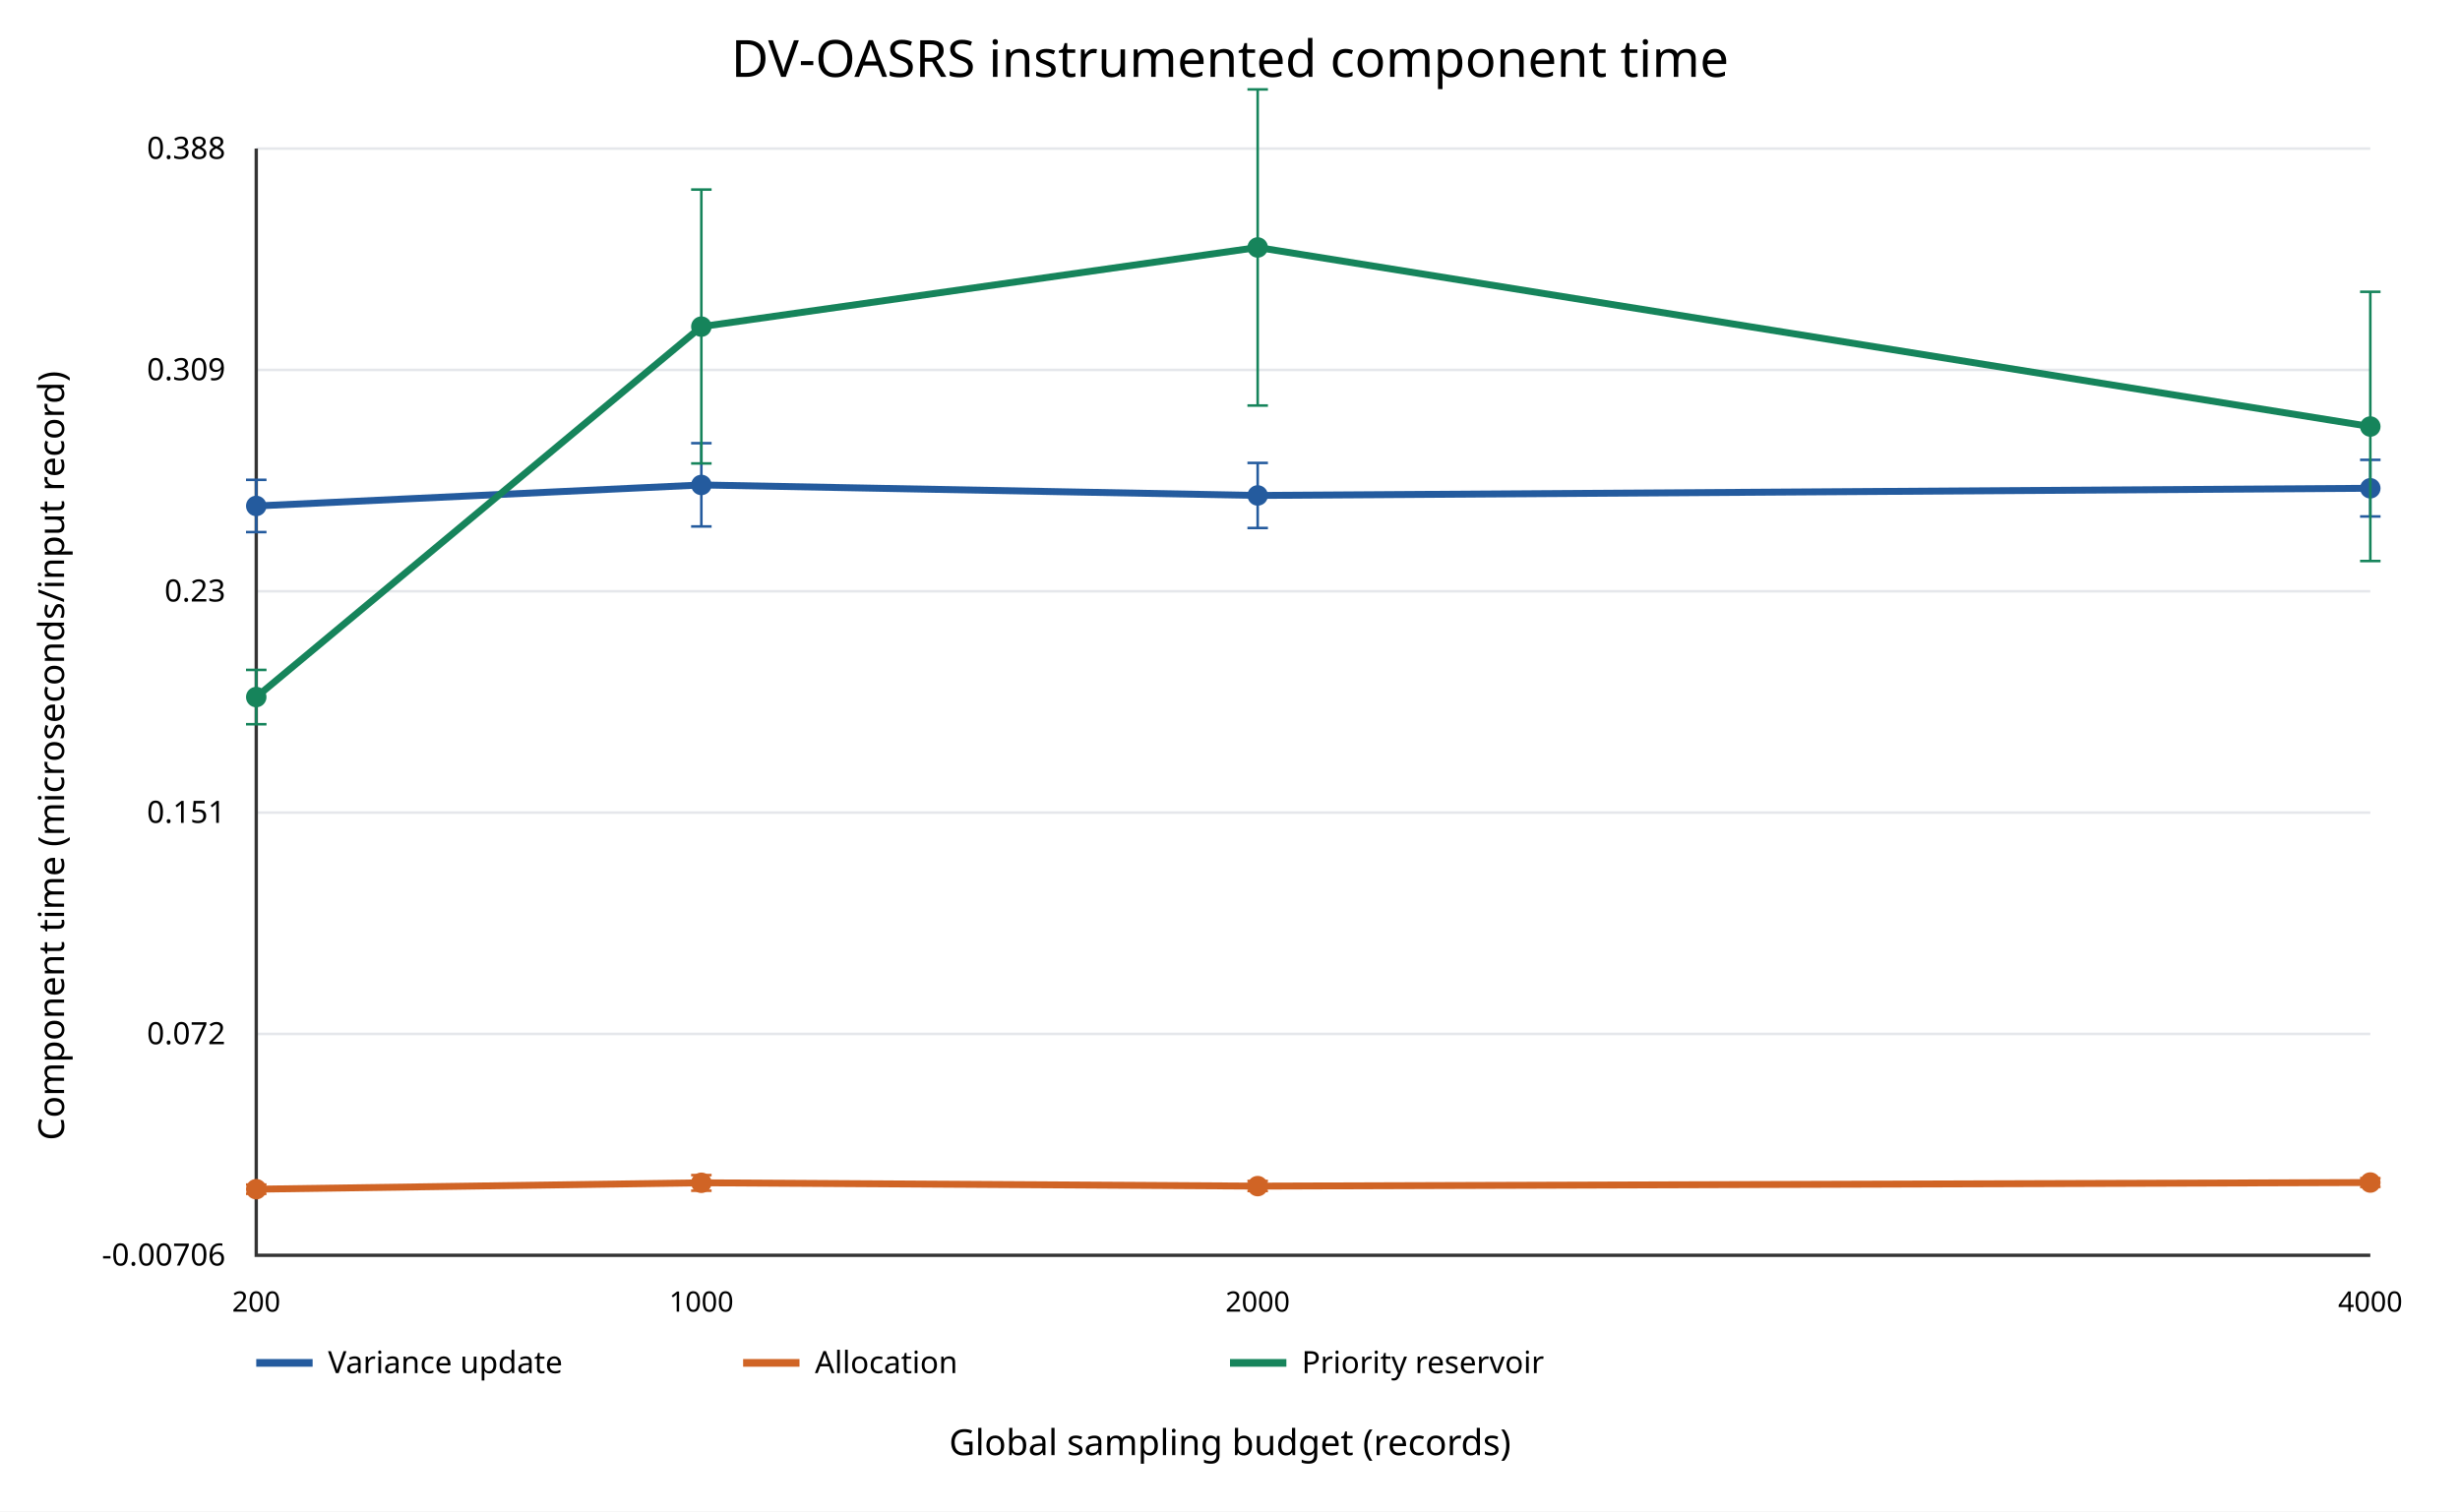
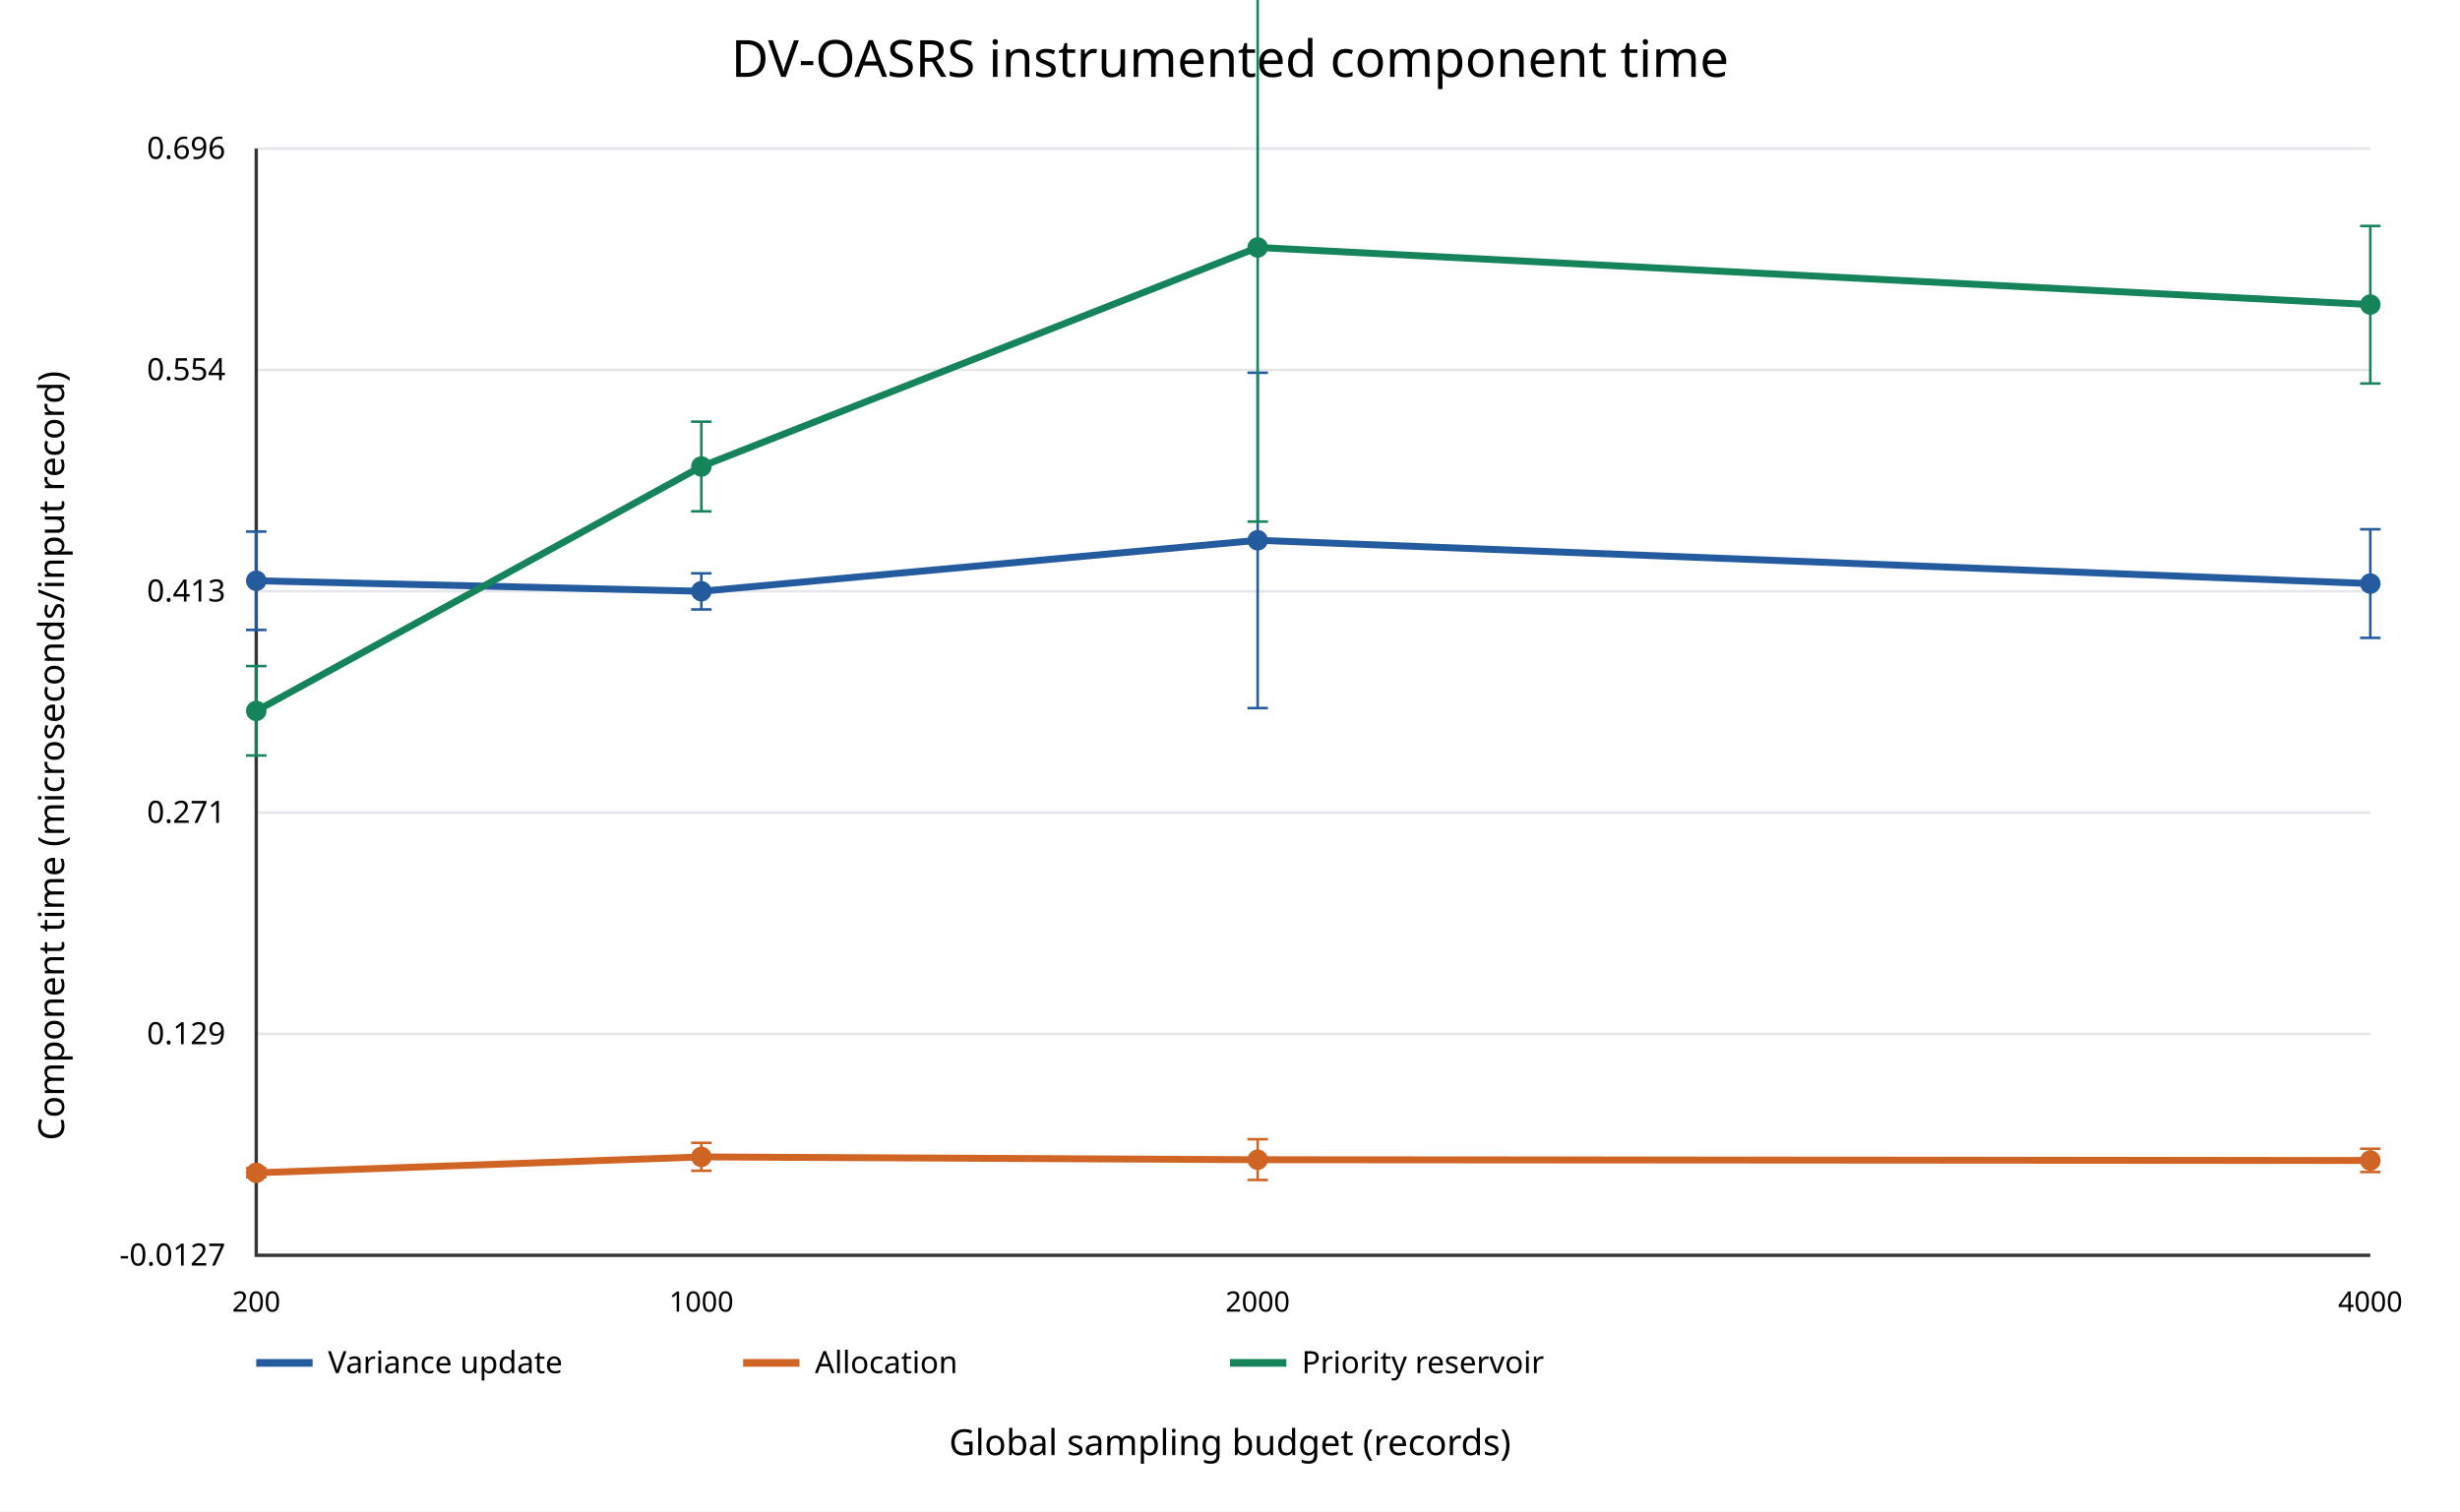
<svg xmlns="http://www.w3.org/2000/svg" width="960" height="590" viewBox="0 0 960 590">
  <rect width="100%" height="100%" fill="white" />
  <text x="480.0" y="30" text-anchor="middle" font-family="sans-serif" font-size="20">DV-OASRS instrumented component time</text>
  <path d="M 100 490.0 H 925" stroke="#e5e7eb" />
-   <text x="88" y="494.0" text-anchor="end" font-family="sans-serif" font-size="12">-0.00706</text>
+   <text x="88" y="494.0" text-anchor="end" font-family="sans-serif" font-size="12">-0.0127</text>
  <path d="M 100 403.6 H 925" stroke="#e5e7eb" />
-   <text x="88" y="407.6" text-anchor="end" font-family="sans-serif" font-size="12">0.072</text>
+   <text x="88" y="407.6" text-anchor="end" font-family="sans-serif" font-size="12">0.129</text>
  <path d="M 100 317.2 H 925" stroke="#e5e7eb" />
-   <text x="88" y="321.2" text-anchor="end" font-family="sans-serif" font-size="12">0.151</text>
+   <text x="88" y="321.2" text-anchor="end" font-family="sans-serif" font-size="12">0.271</text>
  <path d="M 100 230.8 H 925" stroke="#e5e7eb" />
-   <text x="88" y="234.8" text-anchor="end" font-family="sans-serif" font-size="12">0.23</text>
+   <text x="88" y="234.8" text-anchor="end" font-family="sans-serif" font-size="12">0.413</text>
  <path d="M 100 144.4 H 925" stroke="#e5e7eb" />
-   <text x="88" y="148.4" text-anchor="end" font-family="sans-serif" font-size="12">0.309</text>
+   <text x="88" y="148.4" text-anchor="end" font-family="sans-serif" font-size="12">0.554</text>
  <path d="M 100 58.0 H 925" stroke="#e5e7eb" />
-   <text x="88" y="62.0" text-anchor="end" font-family="sans-serif" font-size="12">0.388</text>
+   <text x="88" y="62.0" text-anchor="end" font-family="sans-serif" font-size="12">0.696</text>
  <path d="M 100 58 V 490 H 925" fill="none" stroke="#333" stroke-width="1.3" />
  <text x="480.0" y="568" text-anchor="middle" font-family="sans-serif" font-size="14">Global sampling budget (records)</text>
  <text transform="translate(25 295.0) rotate(-90)" text-anchor="middle" font-family="sans-serif" font-size="14">Component time (microseconds/input record)</text>
-   <polyline points="100.0,197.5 273.7,189.3 490.8,193.4 925.0,190.6" fill="none" stroke="#245b9e" stroke-width="2.7" />
-   <path d="M 100.0 207.7 V 187.3 M 96.0 207.7 H 104.0 M 96.0 187.3 H 104.0" stroke="#245b9e" />
-   <circle cx="100.0" cy="197.5" r="4" fill="#245b9e" />
-   <path d="M 273.7 205.5 V 173.0 M 269.7 205.5 H 277.7 M 269.7 173.0 H 277.7" stroke="#245b9e" />
-   <circle cx="273.7" cy="189.3" r="4" fill="#245b9e" />
-   <path d="M 490.8 206.1 V 180.7 M 486.8 206.1 H 494.8 M 486.8 180.7 H 494.8" stroke="#245b9e" />
-   <circle cx="490.8" cy="193.4" r="4" fill="#245b9e" />
-   <path d="M 925.0 201.6 V 179.5 M 921.0 201.6 H 929.0 M 921.0 179.5 H 929.0" stroke="#245b9e" />
-   <circle cx="925.0" cy="190.6" r="4" fill="#245b9e" />
-   <polyline points="100.0,464.2 273.7,461.7 490.8,463.0 925.0,461.6" fill="none" stroke="#d06425" stroke-width="2.7" />
-   <path d="M 100.0 466.0 V 462.4 M 96.0 466.0 H 104.0 M 96.0 462.4 H 104.0" stroke="#d06425" />
-   <circle cx="100.0" cy="464.2" r="4" fill="#d06425" />
-   <path d="M 273.7 464.8 V 458.7 M 269.7 464.8 H 277.7 M 269.7 458.7 H 277.7" stroke="#d06425" />
-   <circle cx="273.7" cy="461.7" r="4" fill="#d06425" />
-   <path d="M 490.8 464.9 V 461.0 M 486.8 464.9 H 494.8 M 486.8 461.0 H 494.8" stroke="#d06425" />
-   <circle cx="490.8" cy="463.0" r="4" fill="#d06425" />
-   <path d="M 925.0 463.3 V 459.9 M 921.0 463.3 H 929.0 M 921.0 459.9 H 929.0" stroke="#d06425" />
-   <circle cx="925.0" cy="461.6" r="4" fill="#d06425" />
-   <polyline points="100.0,272.1 273.7,127.5 490.8,96.6 925.0,166.5" fill="none" stroke="#16845b" stroke-width="2.7" />
-   <path d="M 100.0 282.7 V 261.5 M 96.0 282.7 H 104.0 M 96.0 261.5 H 104.0" stroke="#16845b" />
-   <circle cx="100.0" cy="272.1" r="4" fill="#16845b" />
-   <path d="M 273.7 180.9 V 74.0 M 269.7 180.9 H 277.7 M 269.7 74.0 H 277.7" stroke="#16845b" />
-   <circle cx="273.7" cy="127.5" r="4" fill="#16845b" />
-   <path d="M 490.8 158.3 V 34.9 M 486.8 158.3 H 494.8 M 486.8 34.9 H 494.8" stroke="#16845b" />
+   <polyline points="100.0,226.7 273.7,230.8 490.8,210.9 925.0,227.8" fill="none" stroke="#245b9e" stroke-width="2.7" />
+   <path d="M 100.0 245.9 V 207.5 M 96.0 245.9 H 104.0 M 96.0 207.5 H 104.0" stroke="#245b9e" />
+   <circle cx="100.0" cy="226.7" r="4" fill="#245b9e" />
+   <path d="M 273.7 237.9 V 223.8 M 269.7 237.9 H 277.7 M 269.7 223.8 H 277.7" stroke="#245b9e" />
+   <circle cx="273.7" cy="230.8" r="4" fill="#245b9e" />
+   <path d="M 490.8 276.4 V 145.5 M 486.8 276.4 H 494.8 M 486.8 145.5 H 494.8" stroke="#245b9e" />
+   <circle cx="490.8" cy="210.9" r="4" fill="#245b9e" />
+   <path d="M 925.0 249.0 V 206.6 M 921.0 249.0 H 929.0 M 921.0 206.6 H 929.0" stroke="#245b9e" />
+   <circle cx="925.0" cy="227.8" r="4" fill="#245b9e" />
+   <polyline points="100.0,457.8 273.7,451.6 490.8,452.7 925.0,453.0" fill="none" stroke="#d06425" stroke-width="2.7" />
+   <path d="M 100.0 459.5 V 456.0 M 96.0 459.5 H 104.0 M 96.0 456.0 H 104.0" stroke="#d06425" />
+   <circle cx="100.0" cy="457.8" r="4" fill="#d06425" />
+   <path d="M 273.7 457.0 V 446.1 M 269.7 457.0 H 277.7 M 269.7 446.1 H 277.7" stroke="#d06425" />
+   <circle cx="273.7" cy="451.6" r="4" fill="#d06425" />
+   <path d="M 490.8 460.6 V 444.7 M 486.8 460.6 H 494.8 M 486.8 444.7 H 494.8" stroke="#d06425" />
+   <circle cx="490.8" cy="452.7" r="4" fill="#d06425" />
+   <path d="M 925.0 457.5 V 448.4 M 921.0 457.5 H 929.0 M 921.0 448.4 H 929.0" stroke="#d06425" />
+   <circle cx="925.0" cy="453.0" r="4" fill="#d06425" />
+   <polyline points="100.0,277.5 273.7,182.1 490.8,96.6 925.0,118.9" fill="none" stroke="#16845b" stroke-width="2.7" />
+   <path d="M 100.0 294.9 V 260.0 M 96.0 294.9 H 104.0 M 96.0 260.0 H 104.0" stroke="#16845b" />
+   <circle cx="100.0" cy="277.5" r="4" fill="#16845b" />
+   <path d="M 273.7 199.6 V 164.6 M 269.7 199.6 H 277.7 M 269.7 164.6 H 277.7" stroke="#16845b" />
+   <circle cx="273.7" cy="182.1" r="4" fill="#16845b" />
+   <path d="M 490.8 203.6 V -10.5 M 486.8 203.6 H 494.8 M 486.8 -10.5 H 494.8" stroke="#16845b" />
  <circle cx="490.8" cy="96.6" r="4" fill="#16845b" />
-   <path d="M 925.0 219.0 V 113.9 M 921.0 219.0 H 929.0 M 921.0 113.9 H 929.0" stroke="#16845b" />
-   <circle cx="925.0" cy="166.5" r="4" fill="#16845b" />
+   <path d="M 925.0 149.7 V 88.2 M 921.0 149.7 H 929.0 M 921.0 88.2 H 929.0" stroke="#16845b" />
+   <circle cx="925.0" cy="118.9" r="4" fill="#16845b" />
  <text x="100.0" y="512" text-anchor="middle" font-family="sans-serif" font-size="11">200</text>
  <text x="273.7" y="512" text-anchor="middle" font-family="sans-serif" font-size="11">1000</text>
  <text x="490.8" y="512" text-anchor="middle" font-family="sans-serif" font-size="11">2000</text>
  <text x="925.0" y="512" text-anchor="middle" font-family="sans-serif" font-size="11">4000</text>
  <path d="M 100 532 h 22" stroke="#245b9e" stroke-width="3" />
  <text x="128" y="536" font-family="sans-serif" font-size="12">Variance update</text>
  <path d="M 290 532 h 22" stroke="#d06425" stroke-width="3" />
  <text x="318" y="536" font-family="sans-serif" font-size="12">Allocation</text>
  <path d="M 480 532 h 22" stroke="#16845b" stroke-width="3" />
  <text x="508" y="536" font-family="sans-serif" font-size="12">Priority reservoir</text>
</svg>
